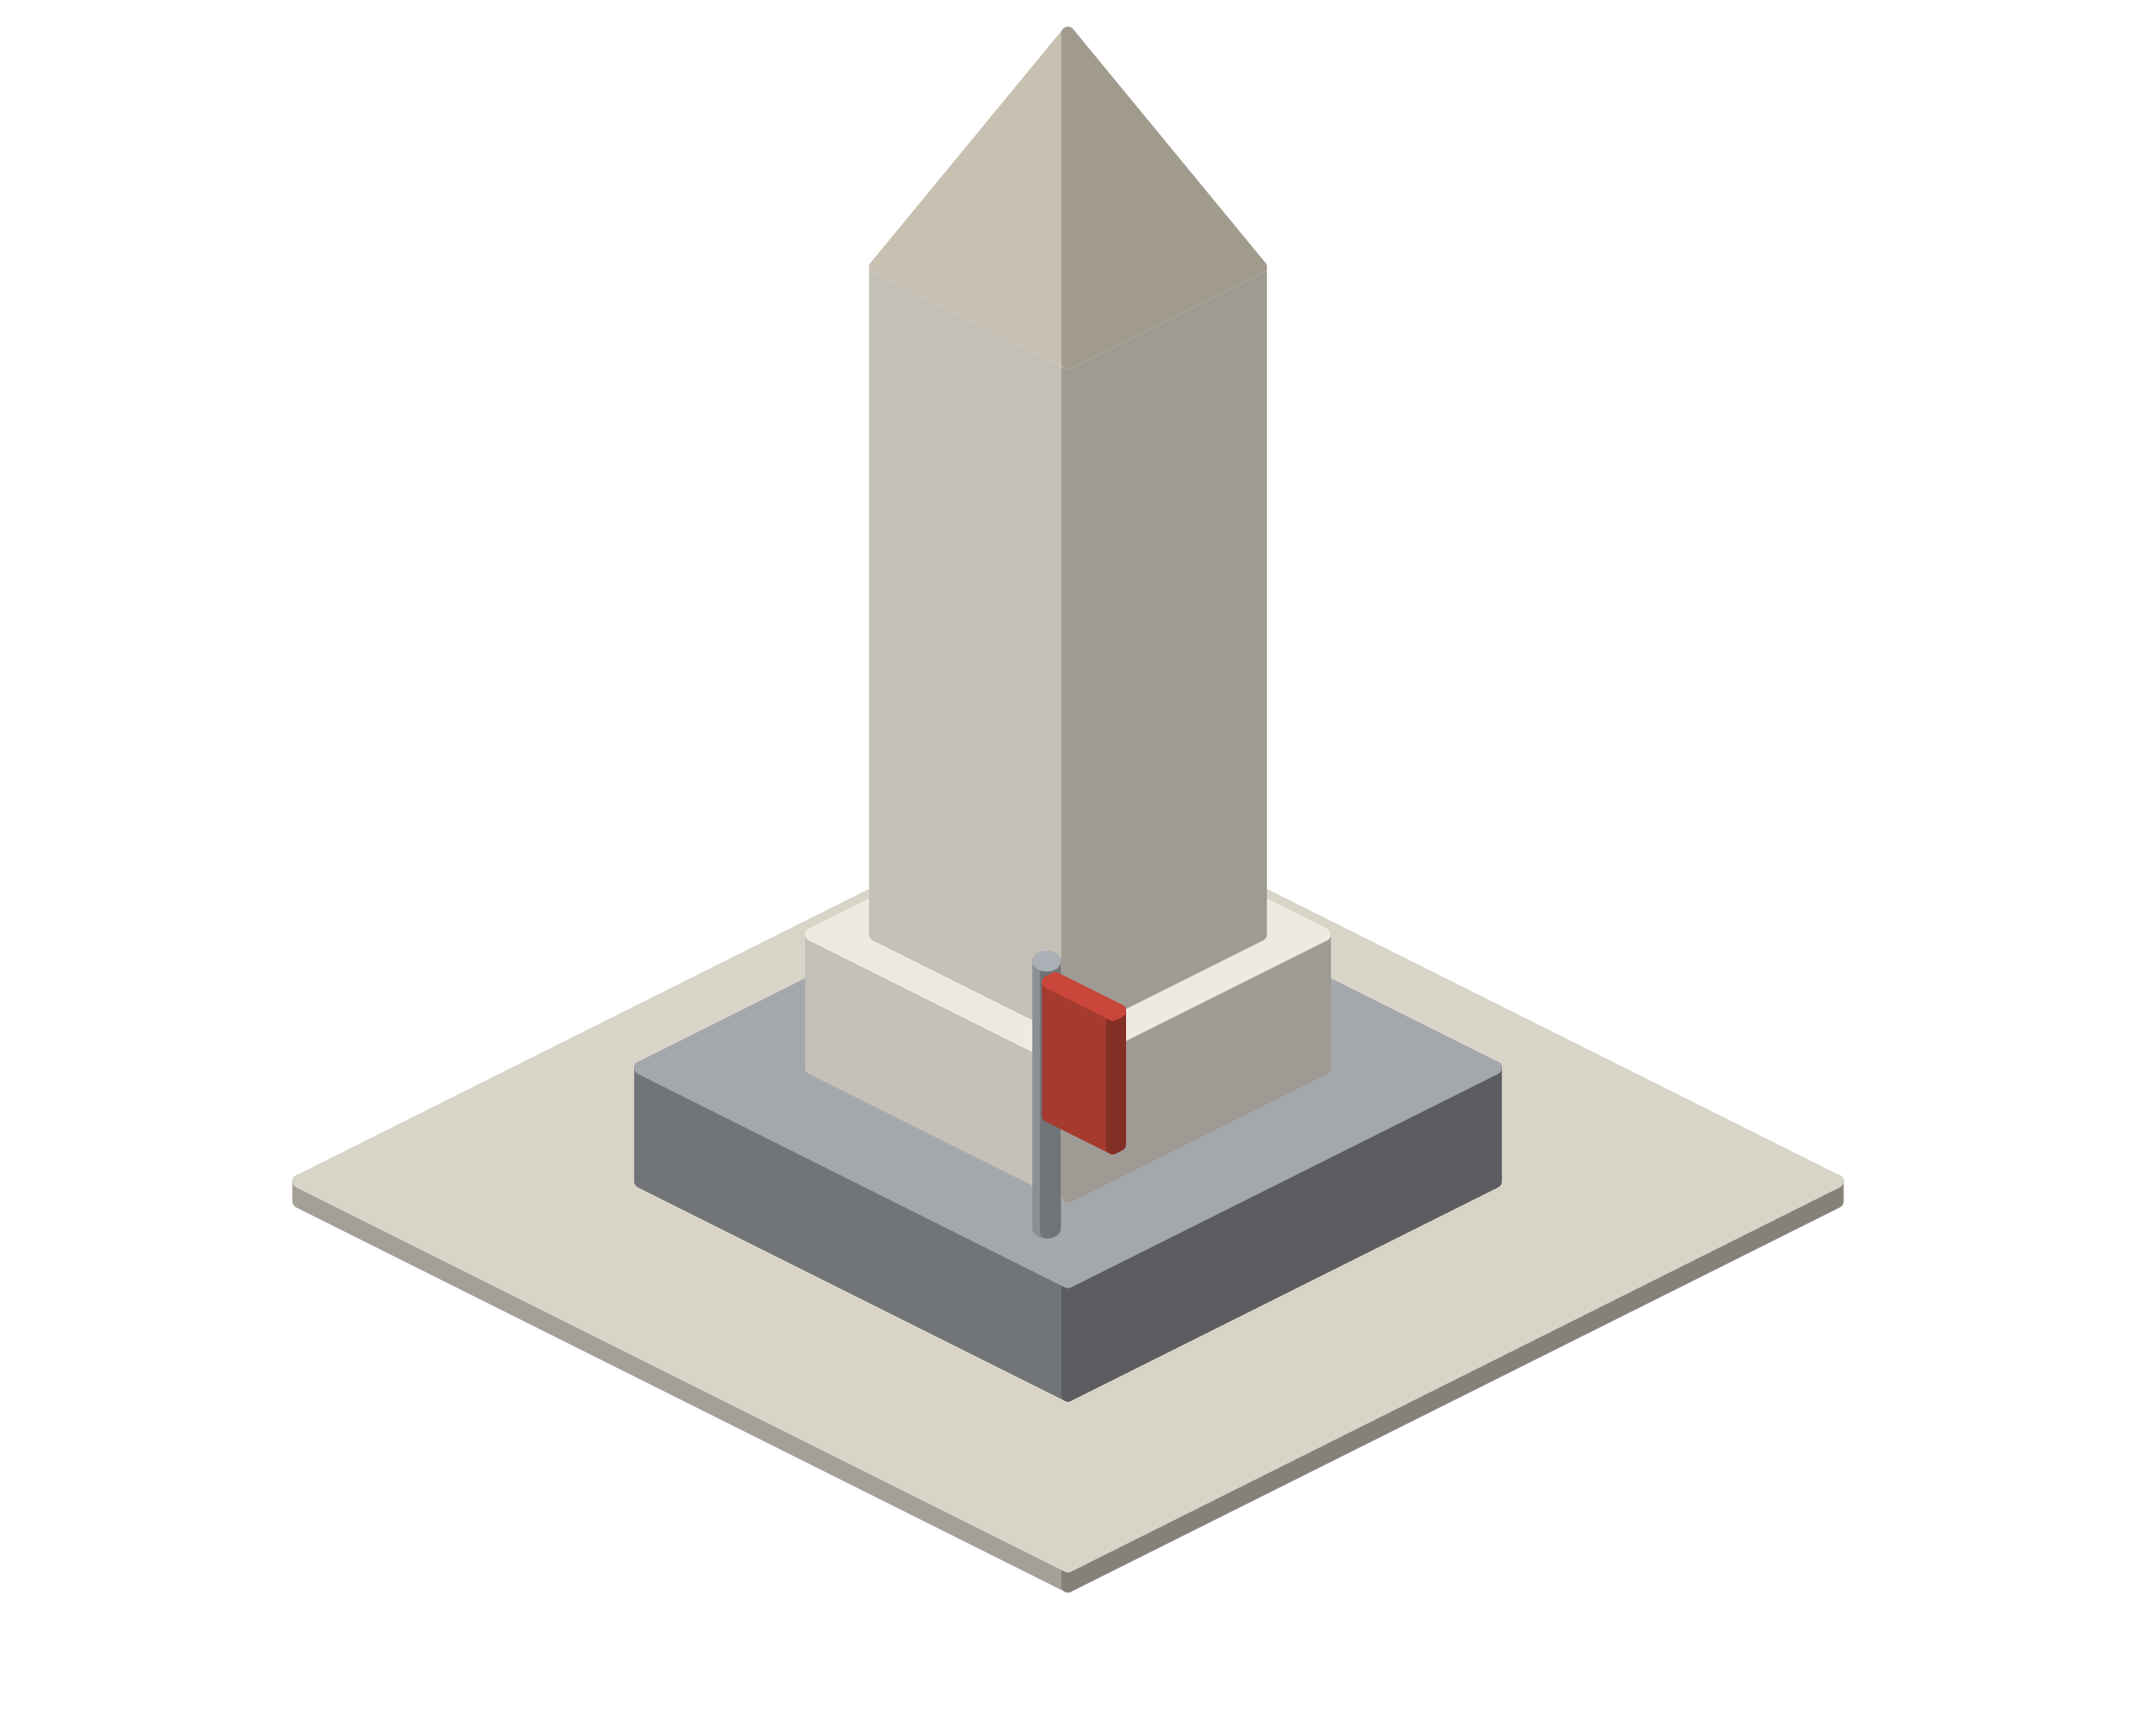
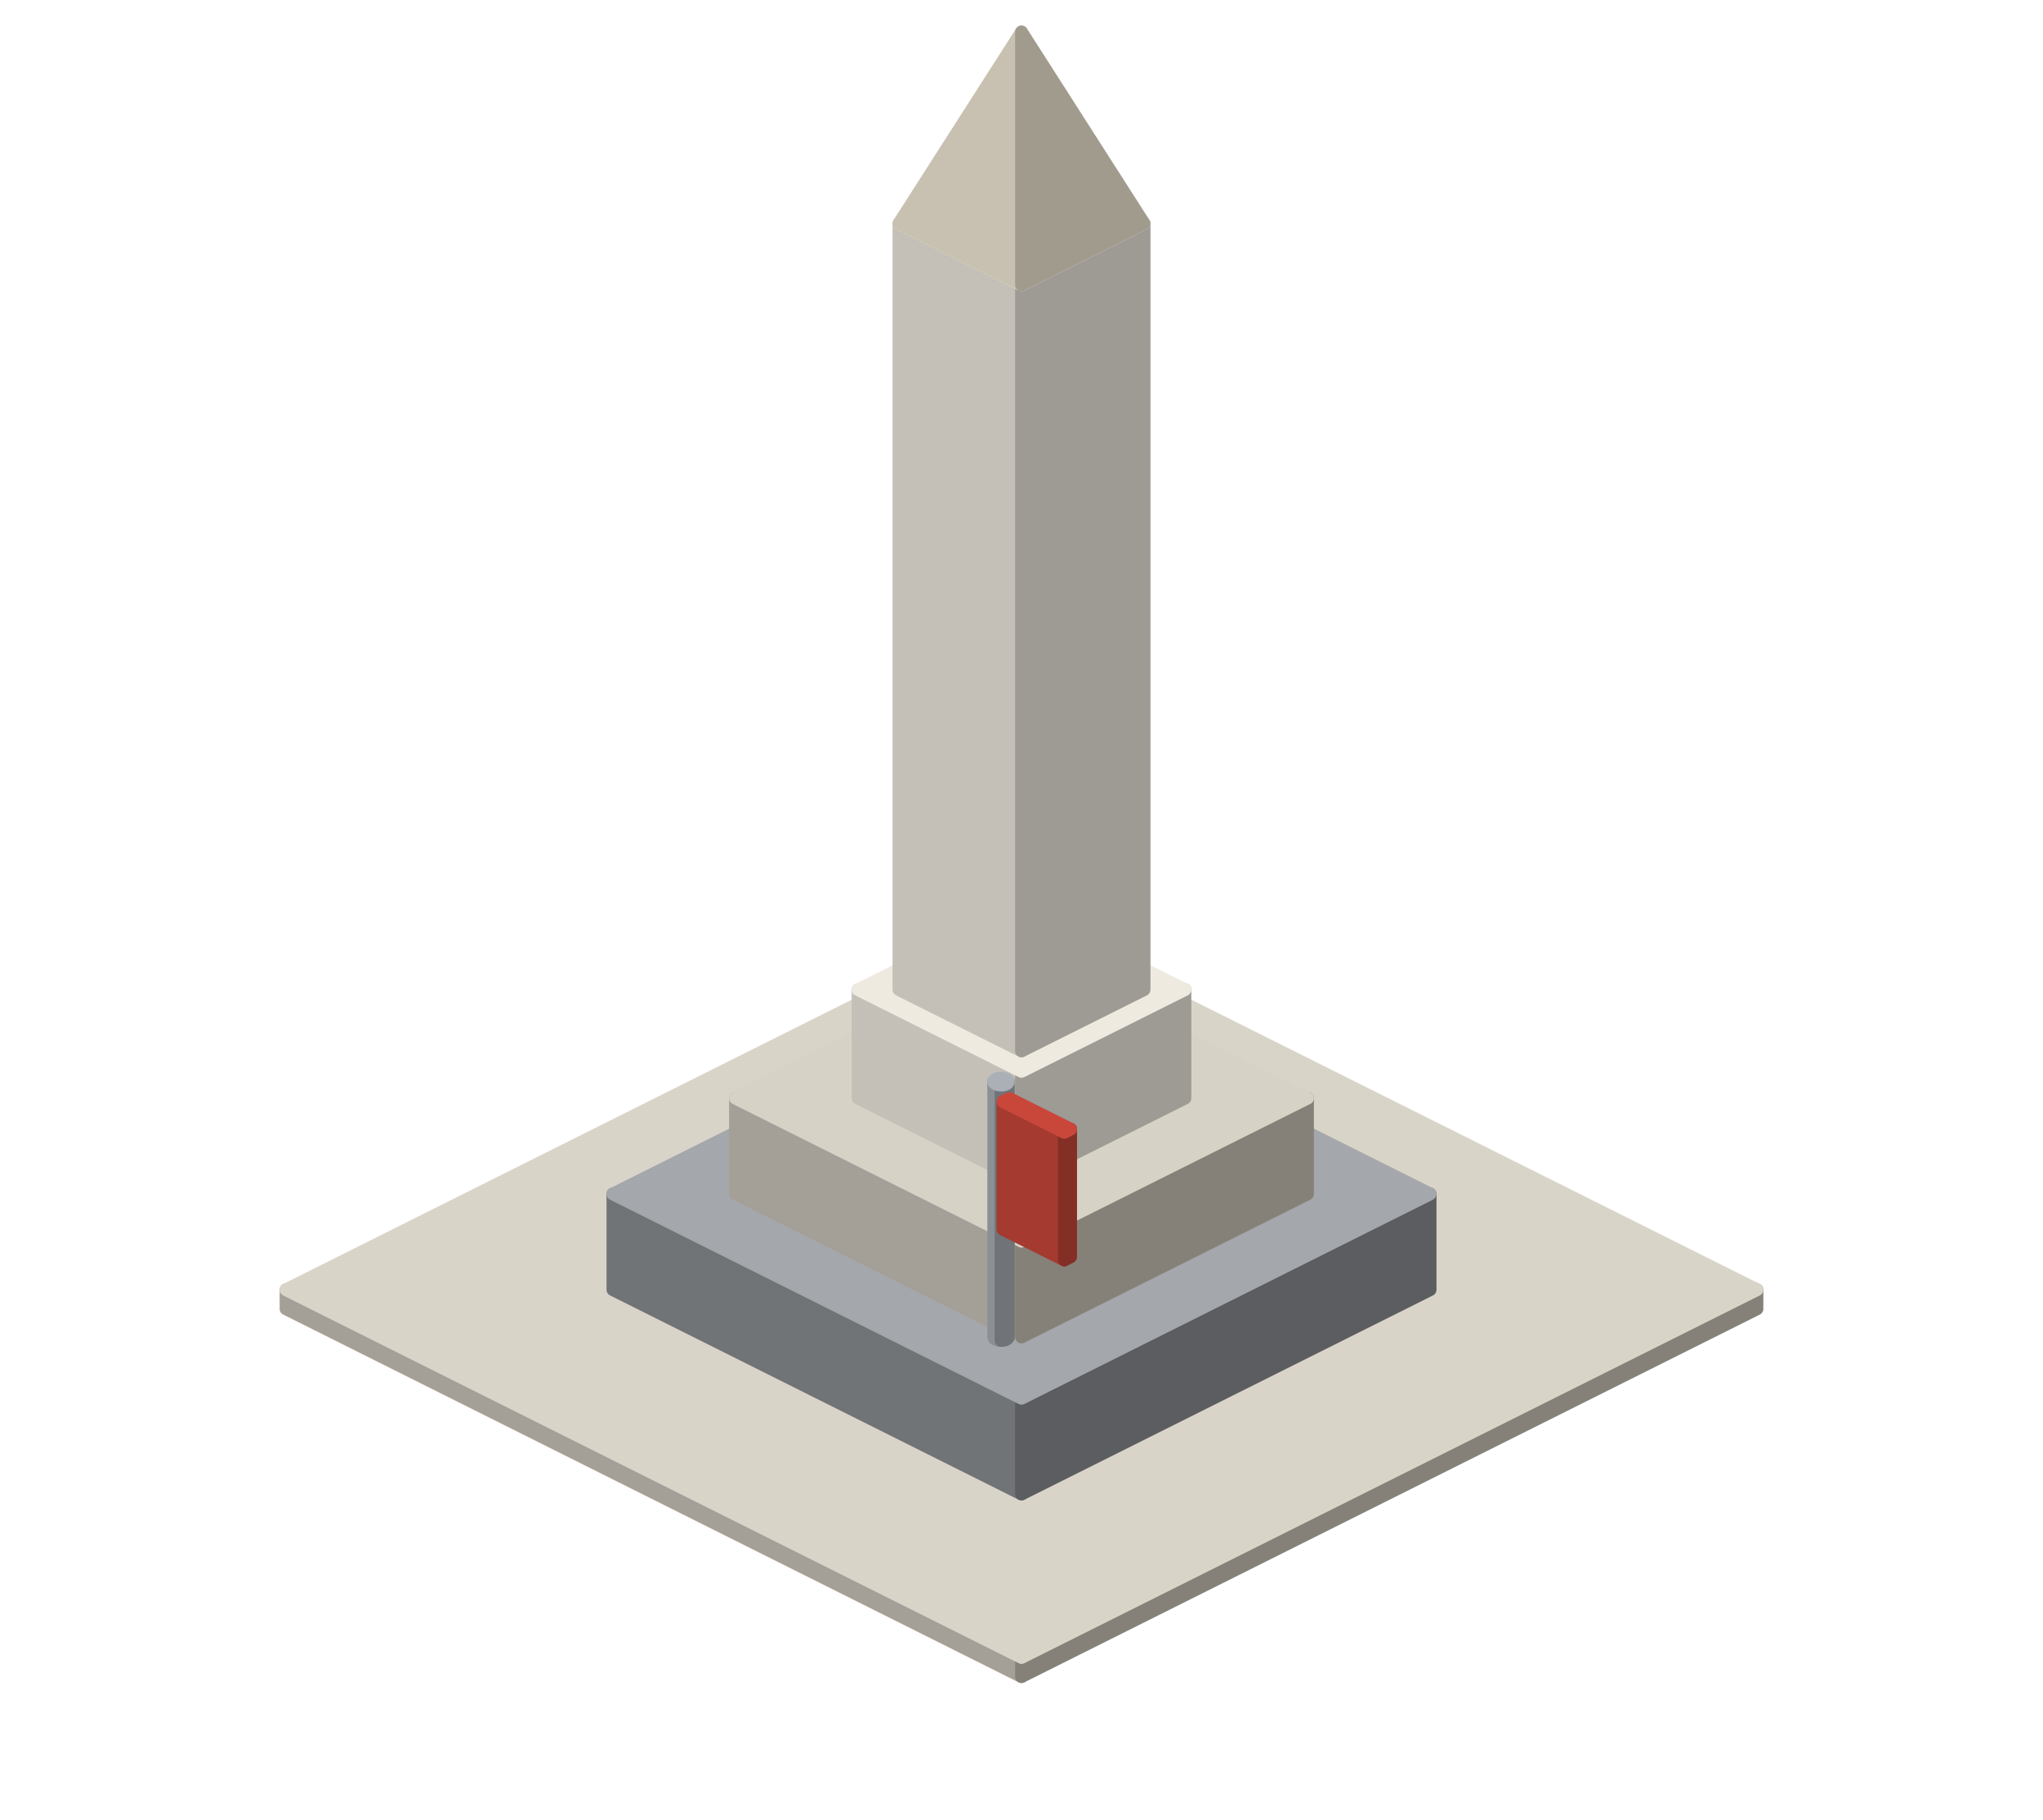
- <svg xmlns="http://www.w3.org/2000/svg" width="64" height="52" viewBox="0 0 64 52">
-   <g transform="translate(0 20)" stroke-linejoin="round" stroke-width="0.4">
+ <svg xmlns="http://www.w3.org/2000/svg" width="64" height="57" viewBox="0 0 64 57">
+   <g transform="translate(0 25)" stroke-linejoin="round" stroke-width="0.4">
    <polygon points="8.96,16.00 32.00,27.52 32.00,26.92 8.96,15.40" fill="#a5a097" stroke="#a5a097" />
    <polygon points="55.04,16.00 32.00,27.52 32.00,26.92 55.04,15.40" fill="#858179" stroke="#858179" />
    <polygon points="32.00,3.88 55.04,15.40 32.00,26.92 8.96,15.40" fill="#d9d4c8" stroke="#d9d4c8" />
-     <polygon points="19.20,15.40 32.00,21.80 32.00,18.40 19.20,12.00" fill="#717477" stroke="#717477" />
-     <polygon points="44.80,15.40 32.00,21.80 32.00,18.40 44.80,12.00" fill="#5b5d60" stroke="#5b5d60" />
-     <polygon points="32.00,5.60 44.80,12.00 32.00,18.40 19.20,12.00" fill="#a4a7ab" stroke="#a4a7ab" />
-     <polygon points="24.32,12.00 32.00,15.84 32.00,11.84 24.32,8.00" fill="#c4c0b8" stroke="#c4c0b8" />
-     <polygon points="39.68,12.00 32.00,15.84 32.00,11.84 39.68,8.00" fill="#9e9a94" stroke="#9e9a94" />
-     <polygon points="32.00,4.16 39.68,8.00 32.00,11.84 24.32,8.00" fill="#efeae0" stroke="#efeae0" />
-     <polygon points="26.24,8.00 32.00,10.88 32.00,-9.12 26.24,-12.00" fill="#c4c0b8" stroke="#c4c0b8" />
-     <polygon points="37.76,8.00 32.00,10.88 32.00,-9.12 37.76,-12.00" fill="#9e9a94" stroke="#9e9a94" />
-     <polygon points="32.00,-14.88 37.76,-12.00 32.00,-9.12 26.24,-12.00" fill="#efeae0" stroke="#efeae0" />
-     <polygon points="26.24,-12.00 32.00,-9.12 32.00,-19.00" fill="#c8c1b1" stroke="#c8c1b1" />
-     <polygon points="37.76,-12.00 32.00,-9.12 32.00,-19.00" fill="#a19b8e" stroke="#a19b8e" />
-     <path d="M 31.36 16.91 A 0.23 0.11 0 0 1 31.13 16.80 L 31.13 8.80 L 31.36 8.80 Z" fill="#8b9095" stroke="#8b9095" />
-     <path d="M 31.36 16.91 A 0.23 0.11 0 0 0 31.59 16.80 L 31.59 8.80 L 31.36 8.80 Z" fill="#707478" stroke="#707478" />
-     <path d="M 31.13 8.80 A 0.23 0.11 0 1 0 31.59 8.80 A 0.23 0.11 0 1 0 31.13 8.80 Z" fill="#aab0b6" stroke="#aab0b6" />
-     <polygon points="31.42,13.43 33.34,14.39 33.34,10.39 31.42,9.43" fill="#a43a30" stroke="#a43a30" />
-     <polygon points="33.54,14.29 33.34,14.39 33.34,10.39 33.54,10.29" fill="#842f26" stroke="#842f26" />
-     <polygon points="31.62,9.33 33.54,10.29 33.34,10.39 31.42,9.43" fill="#c8473a" stroke="#c8473a" />
+     <polygon points="19.20,15.40 32.00,21.80 32.00,18.80 19.20,12.40" fill="#717477" stroke="#717477" />
+     <polygon points="44.80,15.40 32.00,21.80 32.00,18.80 44.80,12.40" fill="#5b5d60" stroke="#5b5d60" />
+     <polygon points="32.00,6.00 44.80,12.40 32.00,18.80 19.20,12.40" fill="#a4a7ab" stroke="#a4a7ab" />
+     <polygon points="23.04,12.40 32.00,16.88 32.00,13.88 23.04,9.40" fill="#a5a097" stroke="#a5a097" />
+     <polygon points="40.96,12.40 32.00,16.88 32.00,13.88 40.96,9.40" fill="#858179" stroke="#858179" />
+     <polygon points="32.00,4.92 40.96,9.40 32.00,13.88 23.04,9.40" fill="#d7d2c6" stroke="#d7d2c6" />
+     <polygon points="26.88,9.40 32.00,11.96 32.00,8.56 26.88,6.00" fill="#c4c0b8" stroke="#c4c0b8" />
+     <polygon points="37.12,9.40 32.00,11.96 32.00,8.56 37.12,6.00" fill="#9e9a94" stroke="#9e9a94" />
+     <polygon points="32.00,3.44 37.12,6.00 32.00,8.56 26.88,6.00" fill="#efeae0" stroke="#efeae0" />
+     <polygon points="28.16,6.00 32.00,7.92 32.00,-16.08 28.16,-18.00" fill="#c4c0b8" stroke="#c4c0b8" />
+     <polygon points="35.84,6.00 32.00,7.92 32.00,-16.08 35.84,-18.00" fill="#9e9a94" stroke="#9e9a94" />
+     <polygon points="32.00,-19.92 35.84,-18.00 32.00,-16.08 28.16,-18.00" fill="#efeae0" stroke="#efeae0" />
+     <polygon points="28.16,-18.00 32.00,-16.08 32.00,-24.00" fill="#c8c1b1" stroke="#c8c1b1" />
+     <polygon points="35.84,-18.00 32.00,-16.08 32.00,-24.00" fill="#a19b8e" stroke="#a19b8e" />
+     <path d="M 31.36 16.99 A 0.23 0.11 0 0 1 31.13 16.88 L 31.13 8.88 L 31.36 8.88 Z" fill="#8b9095" stroke="#8b9095" />
+     <path d="M 31.36 16.99 A 0.23 0.11 0 0 0 31.59 16.88 L 31.59 8.88 L 31.36 8.88 Z" fill="#707478" stroke="#707478" />
+     <path d="M 31.13 8.88 A 0.23 0.11 0 1 0 31.59 8.88 A 0.23 0.11 0 1 0 31.13 8.88 Z" fill="#aab0b6" stroke="#aab0b6" />
+     <polygon points="31.42,13.51 33.34,14.47 33.34,10.47 31.42,9.51" fill="#a43a30" stroke="#a43a30" />
+     <polygon points="33.54,14.37 33.34,14.47 33.34,10.47 33.54,10.37" fill="#842f26" stroke="#842f26" />
+     <polygon points="31.62,9.41 33.54,10.37 33.34,10.47 31.42,9.51" fill="#c8473a" stroke="#c8473a" />
  </g>
</svg>
